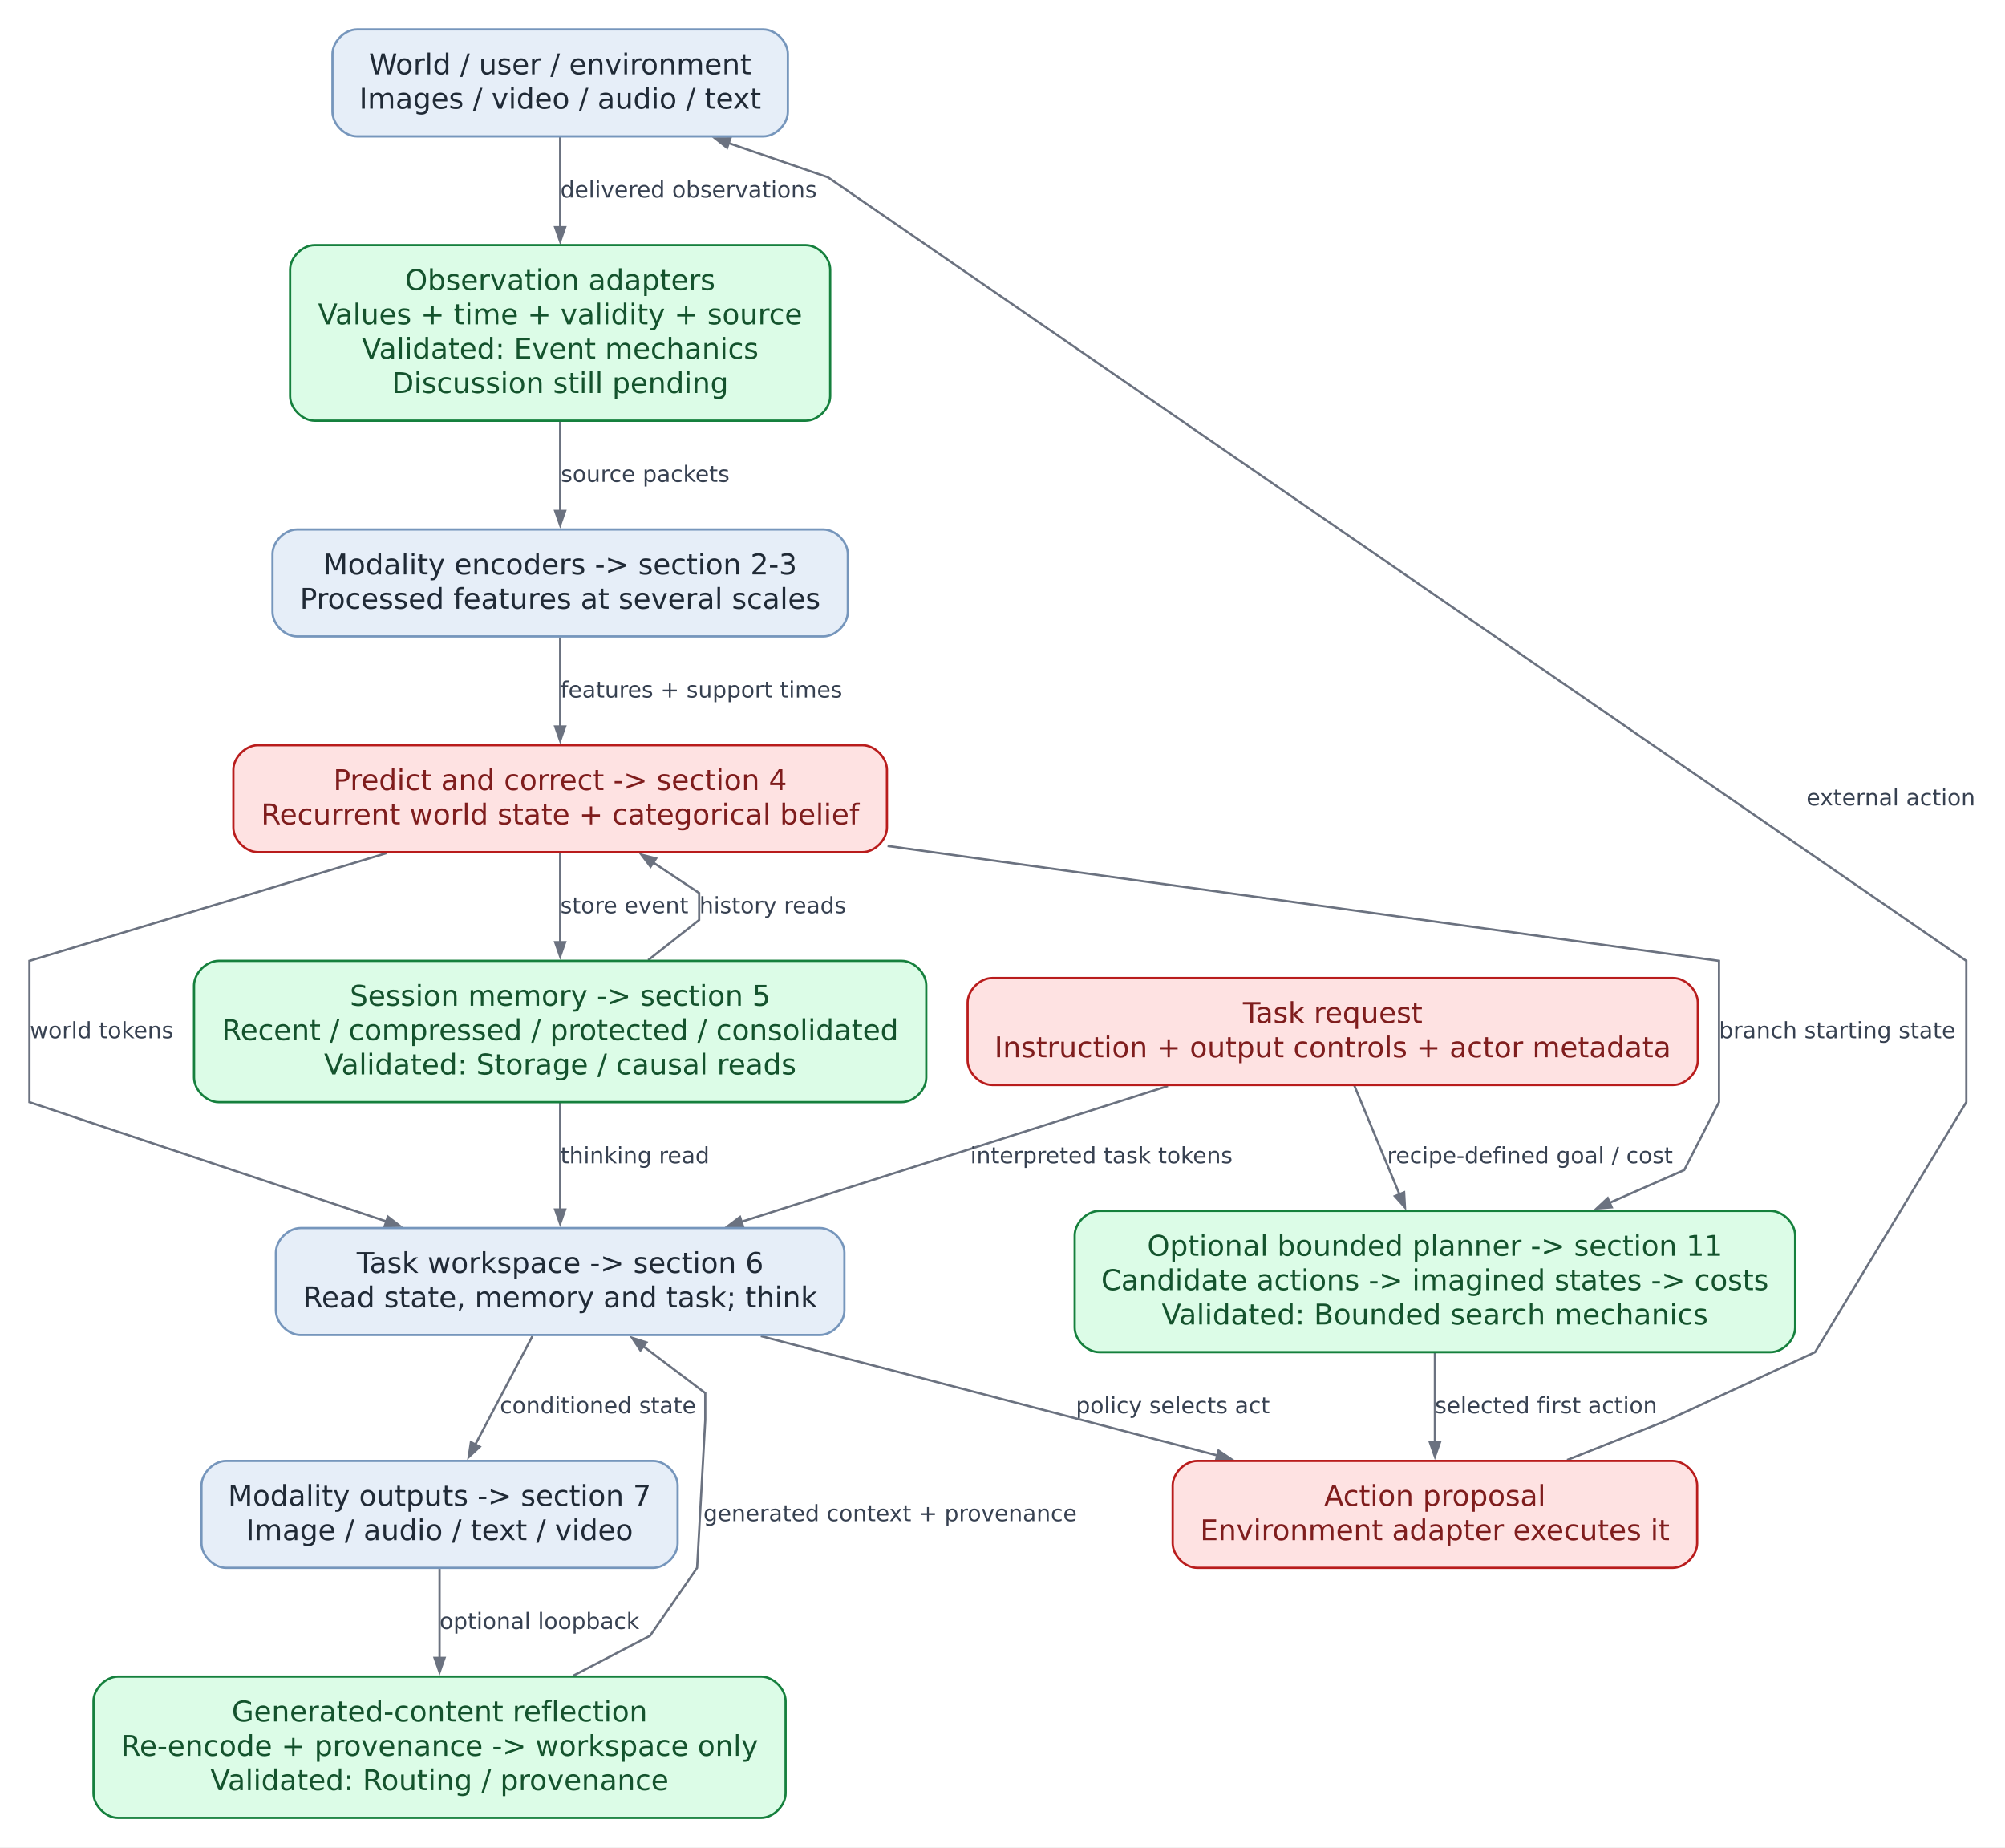
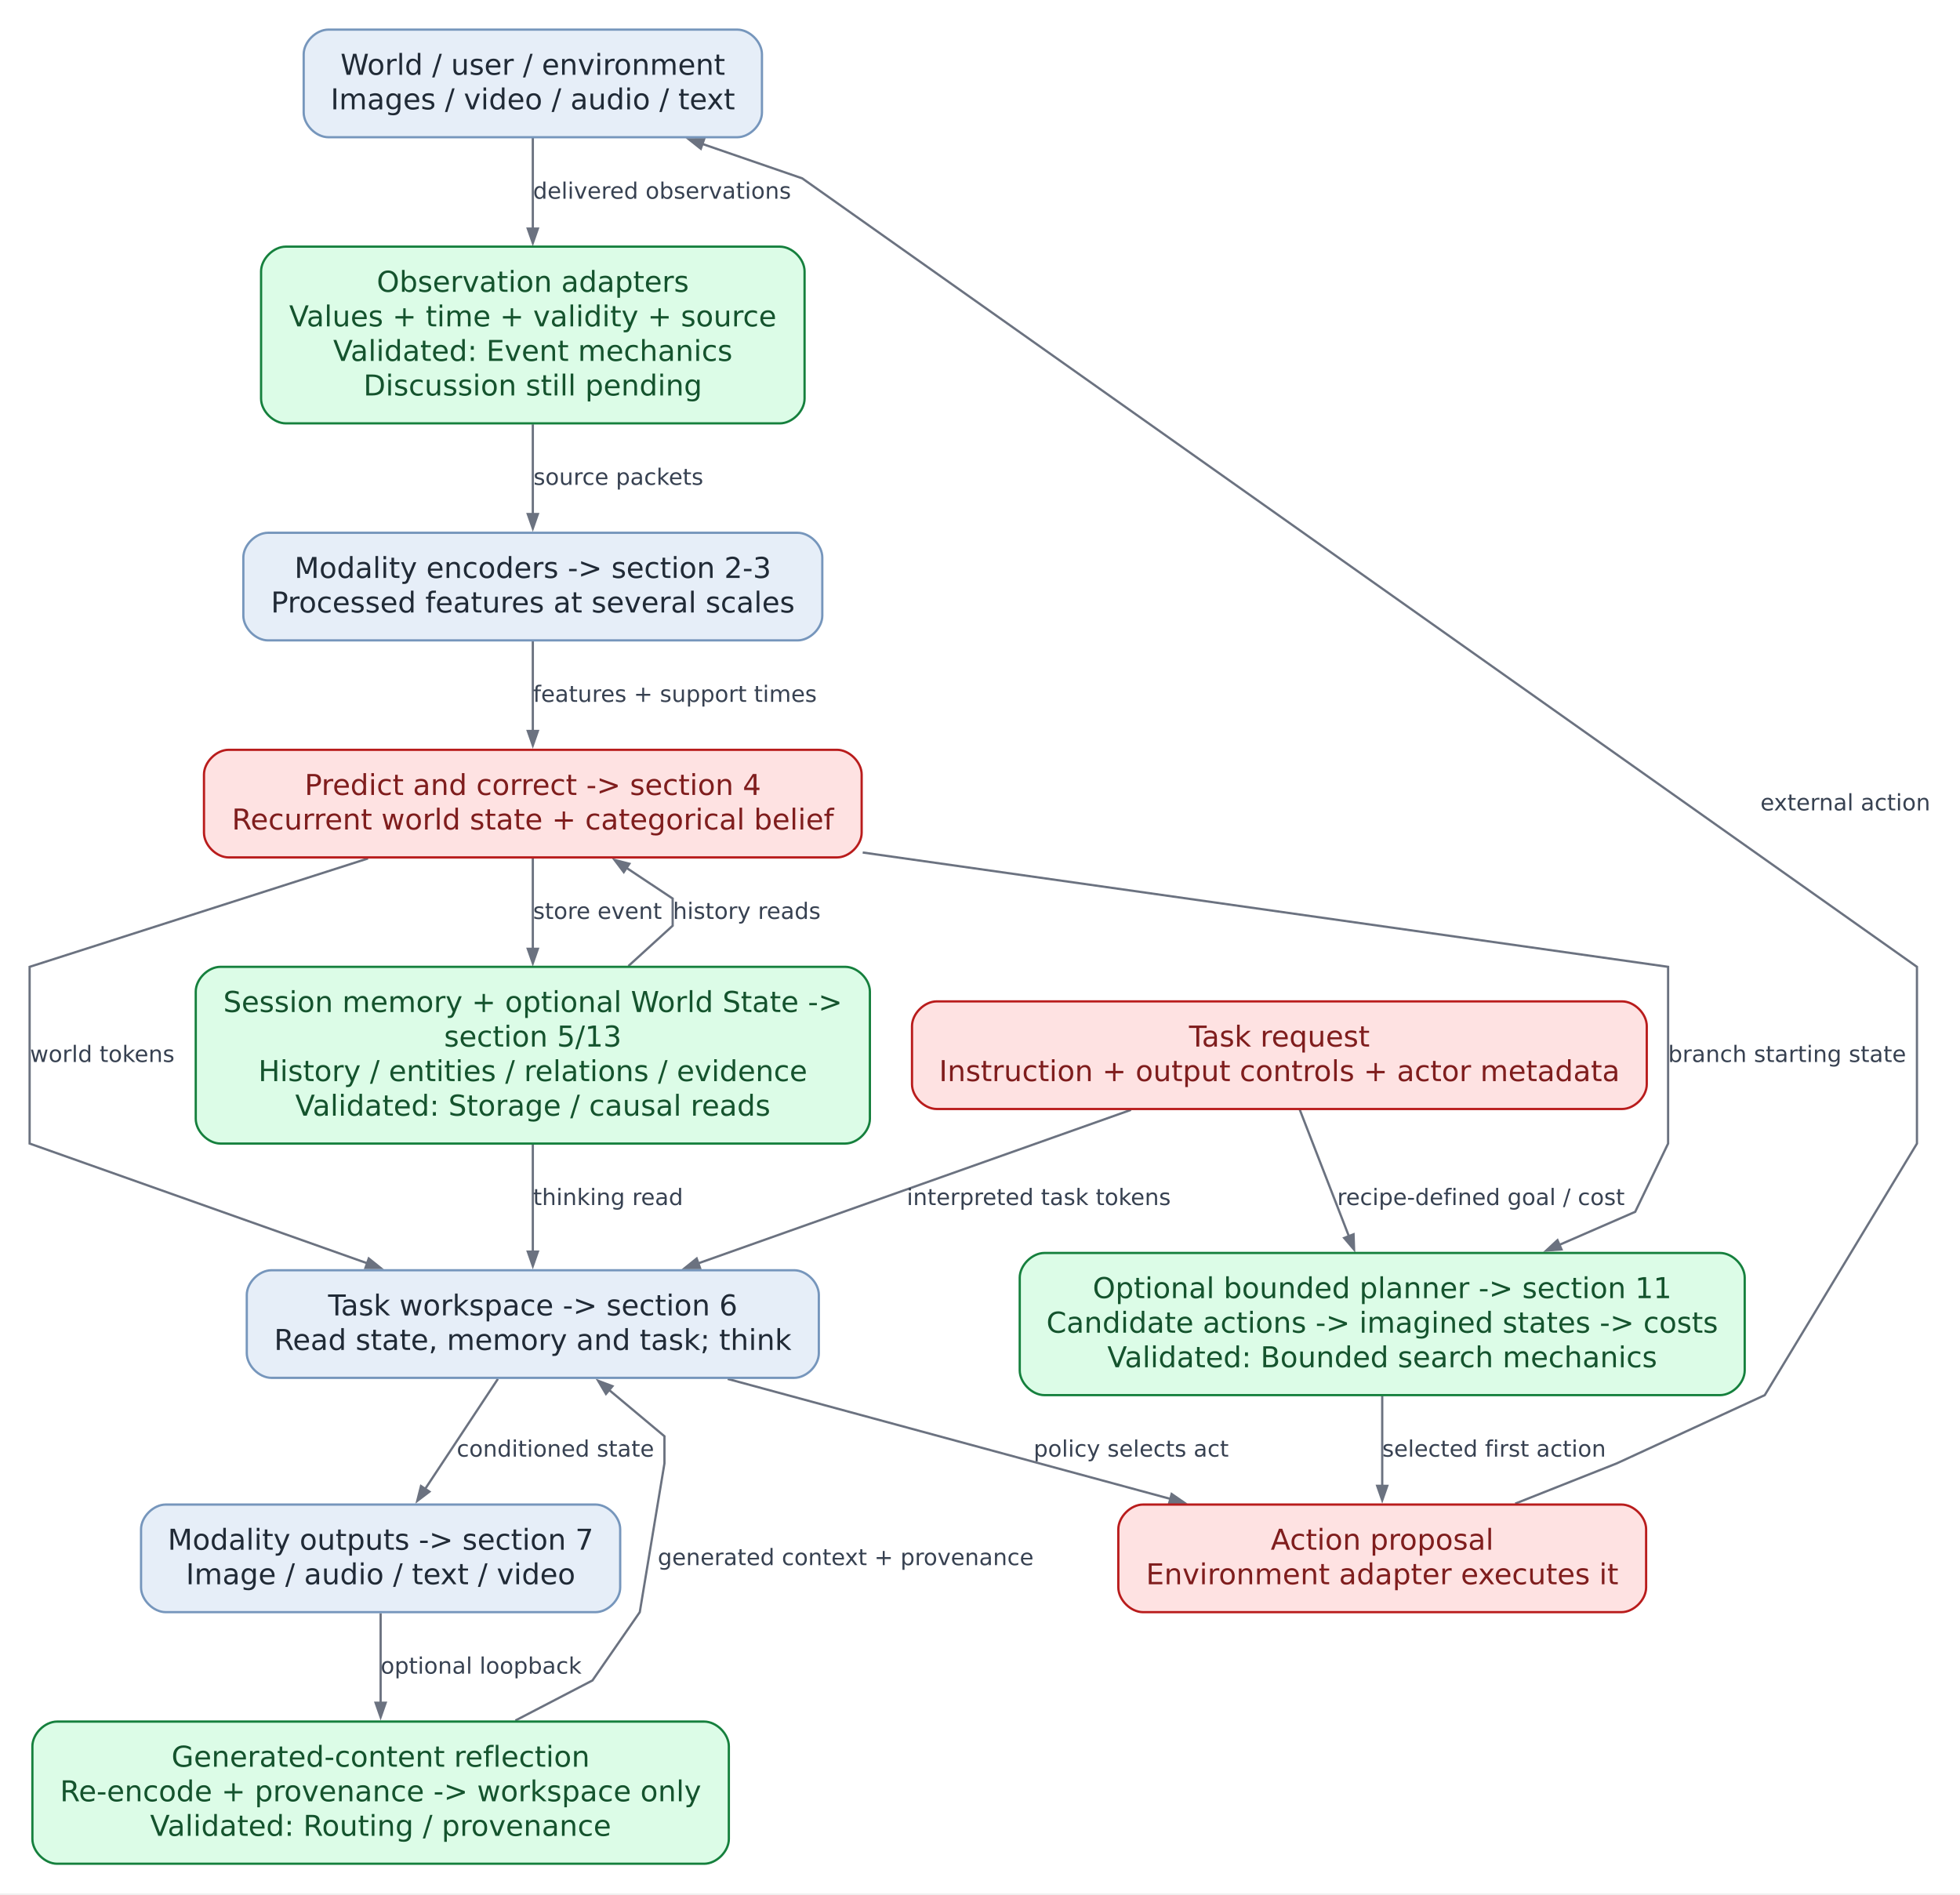
- <svg xmlns="http://www.w3.org/2000/svg" width="981pt" height="904pt" viewBox="0.00 0.00 981.00 904.00">
-   <g id="01-overview-graph0" class="graph" transform="scale(1 1) rotate(0) translate(14.4 889.36)">
-     <polygon fill="white" stroke="none" points="-14.4,14.4 -14.4,-889.36 966.65,-889.36 966.65,14.4 -14.4,14.4" />
+ <svg xmlns="http://www.w3.org/2000/svg" width="953pt" height="921pt" viewBox="0.00 0.00 953.00 921.00">
+   <g id="01-overview-graph0" class="graph" transform="scale(1 1) rotate(0) translate(14.4 906.16)">
+     <polygon fill="white" stroke="none" points="-14.4,14.4 -14.4,-906.16 938.76,-906.16 938.76,14.4 -14.4,14.4" />
    <g id="01-overview-edge1" class="edge">
-       <path fill="none" stroke="#6b7280" stroke-width="1.1" d="M259.67,-822.28C259.67,-809.36 259.67,-793.21 259.67,-777.91" />
-       <polygon fill="#6b7280" stroke="#6b7280" stroke-width="1.1" points="262.12,-778.2 259.67,-771.2 257.22,-778.2 262.12,-778.2" />
-       <text xml:space="preserve" text-anchor="middle" x="322.51" y="-792.74" font-family="DejaVu Sans" font-size="11.00" fill="#374151">delivered observations</text>
+       <path fill="none" stroke="#6b7280" stroke-width="1.1" d="M244.67,-839.08C244.67,-826.16 244.67,-810.01 244.67,-794.71" />
+       <polygon fill="#6b7280" stroke="#6b7280" stroke-width="1.1" points="247.12,-795 244.67,-788 242.22,-795 247.12,-795" />
+       <text xml:space="preserve" text-anchor="middle" x="307.51" y="-809.54" font-family="DejaVu Sans" font-size="11.00" fill="#374151">delivered observations</text>
    </g>
    <g id="01-overview-edge2" class="edge">
-       <path fill="none" stroke="#6b7280" stroke-width="1.1" d="M259.67,-683.06C259.67,-668.74 259.67,-652.95 259.67,-639.35" />
-       <polygon fill="#6b7280" stroke="#6b7280" stroke-width="1.1" points="262.12,-639.43 259.67,-632.43 257.22,-639.43 262.12,-639.43" />
-       <text xml:space="preserve" text-anchor="middle" x="301.28" y="-653.62" font-family="DejaVu Sans" font-size="11.00" fill="#374151">source packets</text>
+       <path fill="none" stroke="#6b7280" stroke-width="1.1" d="M244.67,-699.86C244.67,-685.54 244.67,-669.75 244.67,-656.15" />
+       <polygon fill="#6b7280" stroke="#6b7280" stroke-width="1.1" points="247.12,-656.23 244.67,-649.23 242.22,-656.23 247.12,-656.23" />
+       <text xml:space="preserve" text-anchor="middle" x="286.28" y="-670.42" font-family="DejaVu Sans" font-size="11.00" fill="#374151">source packets</text>
    </g>
    <g id="01-overview-edge3" class="edge">
-       <path fill="none" stroke="#6b7280" stroke-width="1.1" d="M259.67,-577.57C259.67,-564.38 259.67,-548.12 259.67,-533.86" />
-       <polygon fill="#6b7280" stroke="#6b7280" stroke-width="1.1" points="262.12,-533.96 259.67,-526.96 257.22,-533.96 262.12,-533.96" />
-       <text xml:space="preserve" text-anchor="middle" x="328.77" y="-548.1" font-family="DejaVu Sans" font-size="11.00" fill="#374151">features + support times</text>
+       <path fill="none" stroke="#6b7280" stroke-width="1.1" d="M244.67,-594.37C244.67,-581.18 244.67,-564.92 244.67,-550.66" />
+       <polygon fill="#6b7280" stroke="#6b7280" stroke-width="1.1" points="247.12,-550.76 244.67,-543.76 242.22,-550.76 247.12,-550.76" />
+       <text xml:space="preserve" text-anchor="middle" x="313.77" y="-564.9" font-family="DejaVu Sans" font-size="11.00" fill="#374151">features + support times</text>
    </g>
    <g id="01-overview-edge4" class="edge">
-       <path fill="none" stroke="#6b7280" stroke-width="1.1" d="M259.67,-471.96C259.67,-459.02 259.67,-442.97 259.67,-428.25" />
-       <polygon fill="#6b7280" stroke="#6b7280" stroke-width="1.1" points="262.12,-428.43 259.67,-421.43 257.22,-428.43 262.12,-428.43" />
-       <text xml:space="preserve" text-anchor="middle" x="291.11" y="-442.58" font-family="DejaVu Sans" font-size="11.00" fill="#374151">store event</text>
+       <path fill="none" stroke="#6b7280" stroke-width="1.1" d="M244.67,-488.92C244.67,-476 244.67,-459.85 244.67,-444.55" />
+       <polygon fill="#6b7280" stroke="#6b7280" stroke-width="1.1" points="247.12,-444.84 244.67,-437.84 242.22,-444.84 247.12,-444.84" />
+       <text xml:space="preserve" text-anchor="middle" x="276.11" y="-459.38" font-family="DejaVu Sans" font-size="11.00" fill="#374151">store event</text>
    </g>
    <g id="01-overview-edge6" class="edge">
-       <path fill="none" stroke="#6b7280" stroke-width="1.1" d="M174.64,-471.98C98.91,-449.13 0,-419.28 0,-419.28 0,-419.28 0,-350.16 0,-350.16 0,-350.16 98.9,-317.11 174.63,-291.81" />
-       <polygon fill="#6b7280" stroke="#6b7280" stroke-width="1.1" points="175.37,-294.15 181.23,-289.61 173.82,-289.5 175.37,-294.15" />
-       <text xml:space="preserve" text-anchor="middle" x="35.33" y="-381.42" font-family="DejaVu Sans" font-size="11.00" fill="#374151">world tokens</text>
+       <path fill="none" stroke="#6b7280" stroke-width="1.1" d="M164.55,-488.78C93.2,-465.93 0,-436.08 0,-436.08 0,-436.08 0,-350.16 0,-350.16 0,-350.16 92.81,-317.25 164.11,-291.97" />
+       <polygon fill="#6b7280" stroke="#6b7280" stroke-width="1.1" points="164.9,-294.28 170.68,-289.64 163.27,-289.67 164.9,-294.28" />
+       <text xml:space="preserve" text-anchor="middle" x="35.33" y="-389.82" font-family="DejaVu Sans" font-size="11.00" fill="#374151">world tokens</text>
    </g>
    <g id="01-overview-edge11" class="edge">
-       <path fill="none" stroke="#6b7280" stroke-width="1.1" d="M419.87,-475.5C587.54,-452.33 826.67,-419.28 826.67,-419.28 826.67,-419.28 826.67,-350.16 826.67,-350.16 826.67,-350.16 809.67,-316.96 809.67,-316.96 809.67,-316.96 793.54,-309.88 773.02,-300.87" />
-       <polygon fill="#6b7280" stroke="#6b7280" stroke-width="1.1" points="774.2,-298.71 766.8,-298.14 772.23,-303.2 774.2,-298.71" />
-       <text xml:space="preserve" text-anchor="middle" x="884.53" y="-381.42" font-family="DejaVu Sans" font-size="11.00" fill="#374151">branch starting state</text>
+       <path fill="none" stroke="#6b7280" stroke-width="1.1" d="M405.07,-491.67C568.05,-468.53 796.67,-436.08 796.67,-436.08 796.67,-436.08 796.67,-350.16 796.67,-350.16 796.67,-350.16 780.67,-316.96 780.67,-316.96 780.67,-316.96 764.41,-309.88 743.72,-300.87" />
+       <polygon fill="#6b7280" stroke="#6b7280" stroke-width="1.1" points="744.84,-298.69 737.44,-298.14 742.88,-303.18 744.84,-298.69" />
+       <text xml:space="preserve" text-anchor="middle" x="854.53" y="-389.82" font-family="DejaVu Sans" font-size="11.00" fill="#374151">branch starting state</text>
    </g>
    <g id="01-overview-edge5" class="edge">
-       <path fill="none" stroke="#6b7280" stroke-width="1.1" d="M302.73,-419.64C316.23,-430.27 327.67,-439.28 327.67,-439.28 327.67,-439.28 327.67,-452.48 327.67,-452.48 327.67,-452.48 317.56,-459.2 305.13,-467.45" />
-       <polygon fill="#6b7280" stroke="#6b7280" stroke-width="1.1" points="303.9,-465.32 299.43,-471.24 306.61,-469.4 303.9,-465.32" />
-       <text xml:space="preserve" text-anchor="middle" x="363.7" y="-442.58" font-family="DejaVu Sans" font-size="11.00" fill="#374151">history reads</text>
+       <path fill="none" stroke="#6b7280" stroke-width="1.1" d="M291.15,-436.48C303.1,-447.37 312.67,-456.08 312.67,-456.08 312.67,-456.08 312.67,-469.28 312.67,-469.28 312.67,-469.28 302.56,-476 290.13,-484.25" />
+       <polygon fill="#6b7280" stroke="#6b7280" stroke-width="1.1" points="288.9,-482.12 284.43,-488.04 291.61,-486.2 288.9,-482.12" />
+       <text xml:space="preserve" text-anchor="middle" x="348.7" y="-459.38" font-family="DejaVu Sans" font-size="11.00" fill="#374151">history reads</text>
    </g>
    <g id="01-overview-edge7" class="edge">
-       <path fill="none" stroke="#6b7280" stroke-width="1.1" d="M259.67,-349.88C259.67,-333.43 259.67,-313.7 259.67,-297.25" />
-       <polygon fill="#6b7280" stroke="#6b7280" stroke-width="1.1" points="262.12,-297.64 259.67,-290.64 257.22,-297.64 262.12,-297.64" />
-       <text xml:space="preserve" text-anchor="middle" x="296.27" y="-320.26" font-family="DejaVu Sans" font-size="11.00" fill="#374151">thinking read</text>
+       <path fill="none" stroke="#6b7280" stroke-width="1.1" d="M244.67,-349.62C244.67,-332.69 244.67,-313.47 244.67,-297.48" />
+       <polygon fill="#6b7280" stroke="#6b7280" stroke-width="1.1" points="247.12,-297.63 244.67,-290.63 242.22,-297.63 247.12,-297.63" />
+       <text xml:space="preserve" text-anchor="middle" x="281.27" y="-320.26" font-family="DejaVu Sans" font-size="11.00" fill="#374151">thinking read</text>
    </g>
    <g id="01-overview-edge9" class="edge">
-       <path fill="none" stroke="#6b7280" stroke-width="1.1" d="M246.13,-235.72C237.81,-219.94 227.07,-199.56 218.11,-182.57" />
-       <polygon fill="#6b7280" stroke="#6b7280" stroke-width="1.1" points="220.35,-181.56 214.92,-176.51 216.01,-183.84 220.35,-181.56" />
-       <text xml:space="preserve" text-anchor="middle" x="278.15" y="-197.94" font-family="DejaVu Sans" font-size="11.00" fill="#374151">conditioned state</text>
+       <path fill="none" stroke="#6b7280" stroke-width="1.1" d="M227.69,-235.72C217.16,-219.8 203.54,-199.19 192.25,-182.12" />
+       <polygon fill="#6b7280" stroke="#6b7280" stroke-width="1.1" points="194.39,-180.91 188.48,-176.43 190.3,-183.62 194.39,-180.91" />
+       <text xml:space="preserve" text-anchor="middle" x="255.65" y="-197.94" font-family="DejaVu Sans" font-size="11.00" fill="#374151">conditioned state</text>
    </g>
    <g id="01-overview-edge10" class="edge">
-       <path fill="none" stroke="#6b7280" stroke-width="1.1" d="M357.86,-235.72C424.62,-218.27 512.9,-195.18 581.32,-177.29" />
-       <polygon fill="#6b7280" stroke="#6b7280" stroke-width="1.1" points="581.8,-179.7 587.95,-175.56 580.56,-174.96 581.8,-179.7" />
-       <text xml:space="preserve" text-anchor="middle" x="559.45" y="-197.94" font-family="DejaVu Sans" font-size="11.00" fill="#374151">policy selects act</text>
+       <path fill="none" stroke="#6b7280" stroke-width="1.1" d="M339.42,-235.72C403.71,-218.3 488.68,-195.28 554.64,-177.4" />
+       <polygon fill="#6b7280" stroke="#6b7280" stroke-width="1.1" points="555.28,-179.77 561.39,-175.57 554,-175.04 555.28,-179.77" />
+       <text xml:space="preserve" text-anchor="middle" x="535.6" y="-197.94" font-family="DejaVu Sans" font-size="11.00" fill="#374151">policy selects act</text>
    </g>
    <g id="01-overview-edge8" class="edge">
-       <path fill="none" stroke="#6b7280" stroke-width="1.1" d="M557.04,-358.06C495.7,-338.53 411.36,-311.68 348.16,-291.57" />
-       <polygon fill="#6b7280" stroke="#6b7280" stroke-width="1.1" points="349.17,-289.32 341.76,-289.53 347.68,-293.99 349.17,-289.32" />
-       <text xml:space="preserve" text-anchor="middle" x="524.5" y="-320.26" font-family="DejaVu Sans" font-size="11.00" fill="#374151">interpreted task tokens</text>
+       <path fill="none" stroke="#6b7280" stroke-width="1.1" d="M535.52,-366.54C474.74,-344.99 387.89,-314.19 324.94,-291.86" />
+       <polygon fill="#6b7280" stroke="#6b7280" stroke-width="1.1" points="325.98,-289.63 318.56,-289.6 324.34,-294.25 325.98,-289.63" />
+       <text xml:space="preserve" text-anchor="middle" x="490.67" y="-320.26" font-family="DejaVu Sans" font-size="11.00" fill="#374151">interpreted task tokens</text>
    </g>
    <g id="01-overview-edge12" class="edge">
-       <path fill="none" stroke="#6b7280" stroke-width="1.1" d="M648.27,-358.2C654.68,-342.77 663.02,-322.72 670.36,-305.04" />
-       <polygon fill="#6b7280" stroke="#6b7280" stroke-width="1.1" points="672.6,-306.05 673.02,-298.64 668.07,-304.17 672.6,-306.05" />
-       <text xml:space="preserve" text-anchor="middle" x="734.19" y="-320.26" font-family="DejaVu Sans" font-size="11.00" fill="#374151">recipe-defined goal / cost</text>
+       <path fill="none" stroke="#6b7280" stroke-width="1.1" d="M617.55,-366.69C624.38,-349.1 633.63,-325.29 641.52,-304.96" />
+       <polygon fill="#6b7280" stroke="#6b7280" stroke-width="1.1" points="643.73,-306.04 643.98,-298.62 639.17,-304.26 643.73,-306.04" />
+       <text xml:space="preserve" text-anchor="middle" x="705.68" y="-320.26" font-family="DejaVu Sans" font-size="11.00" fill="#374151">recipe-defined goal / cost</text>
    </g>
    <g id="01-overview-edge13" class="edge">
-       <path fill="none" stroke="#6b7280" stroke-width="1.1" d="M687.67,-227.52C687.67,-213.56 687.67,-197.42 687.67,-183.45" />
-       <polygon fill="#6b7280" stroke="#6b7280" stroke-width="1.1" points="690.12,-183.73 687.67,-176.73 685.22,-183.74 690.12,-183.73" />
-       <text xml:space="preserve" text-anchor="middle" x="742.06" y="-197.94" font-family="DejaVu Sans" font-size="11.00" fill="#374151">selected first action</text>
+       <path fill="none" stroke="#6b7280" stroke-width="1.1" d="M657.67,-227.52C657.67,-213.56 657.67,-197.42 657.67,-183.45" />
+       <polygon fill="#6b7280" stroke="#6b7280" stroke-width="1.1" points="660.12,-183.73 657.67,-176.73 655.22,-183.74 660.12,-183.73" />
+       <text xml:space="preserve" text-anchor="middle" x="712.06" y="-197.94" font-family="DejaVu Sans" font-size="11.00" fill="#374151">selected first action</text>
    </g>
    <g id="01-overview-edge15" class="edge">
-       <path fill="none" stroke="#6b7280" stroke-width="1.1" d="M200.67,-121.8C200.67,-108.86 200.67,-92.81 200.67,-78.09" />
-       <polygon fill="#6b7280" stroke="#6b7280" stroke-width="1.1" points="203.12,-78.27 200.67,-71.27 198.22,-78.27 203.12,-78.27" />
-       <text xml:space="preserve" text-anchor="middle" x="249.53" y="-92.42" font-family="DejaVu Sans" font-size="11.00" fill="#374151">optional loopback</text>
+       <path fill="none" stroke="#6b7280" stroke-width="1.1" d="M170.67,-121.8C170.67,-108.86 170.67,-92.81 170.67,-78.09" />
+       <polygon fill="#6b7280" stroke="#6b7280" stroke-width="1.1" points="173.12,-78.27 170.67,-71.27 168.22,-78.27 173.12,-78.27" />
+       <text xml:space="preserve" text-anchor="middle" x="219.53" y="-92.42" font-family="DejaVu Sans" font-size="11.00" fill="#374151">optional loopback</text>
    </g>
    <g id="01-overview-edge14" class="edge">
-       <path fill="none" stroke="#6b7280" stroke-width="1.1" d="M752.33,-175.09C778.06,-185.29 801.67,-194.64 801.67,-194.64 801.67,-194.64 873.67,-227.84 873.67,-227.84 873.67,-227.84 947.67,-350.16 947.67,-350.16 947.67,-350.16 947.67,-419.28 947.67,-419.28 947.67,-419.28 390.67,-802.64 390.67,-802.64 390.67,-802.64 368.19,-810.39 341.86,-819.46" />
-       <polygon fill="#6b7280" stroke="#6b7280" stroke-width="1.1" points="341.36,-817.04 335.54,-821.64 342.96,-821.68 341.36,-817.04" />
-       <text xml:space="preserve" text-anchor="middle" x="910.74" y="-495.34" font-family="DejaVu Sans" font-size="11.00" fill="#374151">external action</text>
+       <path fill="none" stroke="#6b7280" stroke-width="1.1" d="M722.33,-175.09C748.06,-185.29 771.67,-194.64 771.67,-194.64 771.67,-194.64 843.67,-227.84 843.67,-227.84 843.67,-227.84 917.67,-350.16 917.67,-350.16 917.67,-350.16 917.67,-436.08 917.67,-436.08 917.67,-436.08 375.67,-819.44 375.67,-819.44 375.67,-819.44 353.19,-827.19 326.86,-836.26" />
+       <polygon fill="#6b7280" stroke="#6b7280" stroke-width="1.1" points="326.36,-833.84 320.54,-838.44 327.96,-838.48 326.36,-833.84" />
+       <text xml:space="preserve" text-anchor="middle" x="882.86" y="-512.14" font-family="DejaVu Sans" font-size="11.00" fill="#374151">external action</text>
    </g>
    <g id="01-overview-edge16" class="edge">
-       <path fill="none" stroke="#6b7280" stroke-width="1.1" d="M266.19,-69.63C286.5,-80.2 303.67,-89.12 303.67,-89.12 303.67,-89.12 326.67,-122.32 326.67,-122.32 326.67,-122.32 330.67,-194.64 330.67,-194.64 330.67,-194.64 330.67,-207.84 330.67,-207.84 330.67,-207.84 316.22,-218.74 300.35,-230.71" />
-       <polygon fill="#6b7280" stroke="#6b7280" stroke-width="1.1" points="298.95,-228.7 294.83,-234.87 301.9,-232.61 298.95,-228.7" />
-       <text xml:space="preserve" text-anchor="middle" x="421.1" y="-145.18" font-family="DejaVu Sans" font-size="11.00" fill="#374151">generated context + provenance</text>
+       <path fill="none" stroke="#6b7280" stroke-width="1.1" d="M236.19,-69.63C256.5,-80.2 273.67,-89.12 273.67,-89.12 273.67,-89.12 296.67,-122.32 296.67,-122.32 296.67,-122.32 308.67,-194.64 308.67,-194.64 308.67,-194.64 308.67,-207.84 308.67,-207.84 308.67,-207.84 295.87,-218.55 281.72,-230.39" />
+       <polygon fill="#6b7280" stroke="#6b7280" stroke-width="1.1" points="280.24,-228.43 276.44,-234.81 283.39,-232.19 280.24,-228.43" />
+       <text xml:space="preserve" text-anchor="middle" x="396.79" y="-145.18" font-family="DejaVu Sans" font-size="11.00" fill="#374151">generated context + provenance</text>
    </g>
    <g id="01-overview-node1" class="node">
-       <path fill="#e6eef8" stroke="#7696bc" stroke-width="1.1" d="M359.08,-874.96C359.08,-874.96 160.26,-874.96 160.26,-874.96 154.26,-874.96 148.26,-868.96 148.26,-862.96 148.26,-862.96 148.26,-834.64 148.26,-834.64 148.26,-828.64 154.26,-822.64 160.26,-822.64 160.26,-822.64 359.08,-822.64 359.08,-822.64 365.08,-822.64 371.08,-828.64 371.08,-834.64 371.08,-834.64 371.08,-862.96 371.08,-862.96 371.08,-868.96 365.08,-874.96 359.08,-874.96" />
-       <text xml:space="preserve" text-anchor="middle" x="259.67" y="-853" font-family="DejaVu Sans" font-size="14.00" fill="#202a36">World / user / environment</text>
-       <text xml:space="preserve" text-anchor="middle" x="259.67" y="-836.2" font-family="DejaVu Sans" font-size="14.00" fill="#202a36">Images / video / audio / text</text>
+       <path fill="#e6eef8" stroke="#7696bc" stroke-width="1.1" d="M344.08,-891.76C344.08,-891.76 145.26,-891.76 145.26,-891.76 139.26,-891.76 133.26,-885.76 133.26,-879.76 133.26,-879.76 133.26,-851.44 133.26,-851.44 133.26,-845.44 139.26,-839.44 145.26,-839.44 145.26,-839.44 344.08,-839.44 344.08,-839.44 350.08,-839.44 356.08,-845.44 356.08,-851.44 356.08,-851.44 356.08,-879.76 356.08,-879.76 356.08,-885.76 350.08,-891.76 344.08,-891.76" />
+       <text xml:space="preserve" text-anchor="middle" x="244.67" y="-869.8" font-family="DejaVu Sans" font-size="14.00" fill="#202a36">World / user / environment</text>
+       <text xml:space="preserve" text-anchor="middle" x="244.67" y="-853" font-family="DejaVu Sans" font-size="14.00" fill="#202a36">Images / video / audio / text</text>
    </g>
    <g id="01-overview-node2" class="node">
-       <path fill="#dcfce7" stroke="#15803d" stroke-width="1.1" d="M379.8,-769.44C379.8,-769.44 139.54,-769.44 139.54,-769.44 133.54,-769.44 127.54,-763.44 127.54,-757.44 127.54,-757.44 127.54,-695.52 127.54,-695.52 127.54,-689.52 133.54,-683.52 139.54,-683.52 139.54,-683.52 379.8,-683.52 379.8,-683.52 385.8,-683.52 391.8,-689.52 391.8,-695.52 391.8,-695.52 391.8,-757.44 391.8,-757.44 391.8,-763.44 385.8,-769.44 379.8,-769.44" />
-       <text xml:space="preserve" text-anchor="middle" x="259.67" y="-747.48" font-family="DejaVu Sans" font-size="14.00" fill="#14532d">Observation adapters</text>
-       <text xml:space="preserve" text-anchor="middle" x="259.67" y="-730.68" font-family="DejaVu Sans" font-size="14.00" fill="#14532d">Values + time + validity + source</text>
-       <text xml:space="preserve" text-anchor="middle" x="259.67" y="-713.88" font-family="DejaVu Sans" font-size="14.00" fill="#14532d">Validated: Event mechanics</text>
-       <text xml:space="preserve" text-anchor="middle" x="259.67" y="-697.08" font-family="DejaVu Sans" font-size="14.00" fill="#14532d">Discussion still pending</text>
+       <path fill="#dcfce7" stroke="#15803d" stroke-width="1.1" d="M364.8,-786.24C364.8,-786.24 124.54,-786.24 124.54,-786.24 118.54,-786.24 112.54,-780.24 112.54,-774.24 112.54,-774.24 112.54,-712.32 112.54,-712.32 112.54,-706.32 118.54,-700.32 124.54,-700.32 124.54,-700.32 364.8,-700.32 364.8,-700.32 370.8,-700.32 376.8,-706.32 376.8,-712.32 376.8,-712.32 376.8,-774.24 376.8,-774.24 376.8,-780.24 370.8,-786.24 364.8,-786.24" />
+       <text xml:space="preserve" text-anchor="middle" x="244.67" y="-764.28" font-family="DejaVu Sans" font-size="14.00" fill="#14532d">Observation adapters</text>
+       <text xml:space="preserve" text-anchor="middle" x="244.67" y="-747.48" font-family="DejaVu Sans" font-size="14.00" fill="#14532d">Values + time + validity + source</text>
+       <text xml:space="preserve" text-anchor="middle" x="244.67" y="-730.68" font-family="DejaVu Sans" font-size="14.00" fill="#14532d">Validated: Event mechanics</text>
+       <text xml:space="preserve" text-anchor="middle" x="244.67" y="-713.88" font-family="DejaVu Sans" font-size="14.00" fill="#14532d">Discussion still pending</text>
    </g>
    <g id="01-overview-node3" class="node">
-       <path fill="#e6eef8" stroke="#7696bc" stroke-width="1.1" d="M388.42,-630.32C388.42,-630.32 130.92,-630.32 130.92,-630.32 124.92,-630.32 118.92,-624.32 118.92,-618.32 118.92,-618.32 118.92,-590 118.92,-590 118.92,-584 124.92,-578 130.92,-578 130.92,-578 388.42,-578 388.42,-578 394.42,-578 400.42,-584 400.42,-590 400.42,-590 400.42,-618.32 400.42,-618.32 400.42,-624.32 394.42,-630.32 388.42,-630.32" />
-       <text xml:space="preserve" text-anchor="middle" x="259.67" y="-608.36" font-family="DejaVu Sans" font-size="14.00" fill="#202a36">Modality encoders -&gt; section 2-3</text>
-       <text xml:space="preserve" text-anchor="middle" x="259.67" y="-591.56" font-family="DejaVu Sans" font-size="14.00" fill="#202a36">Processed features at several scales</text>
+       <path fill="#e6eef8" stroke="#7696bc" stroke-width="1.1" d="M373.42,-647.12C373.42,-647.12 115.92,-647.12 115.92,-647.12 109.92,-647.12 103.92,-641.12 103.92,-635.12 103.92,-635.12 103.92,-606.8 103.92,-606.8 103.92,-600.8 109.92,-594.8 115.92,-594.8 115.92,-594.8 373.42,-594.8 373.42,-594.8 379.42,-594.8 385.42,-600.8 385.42,-606.8 385.42,-606.8 385.42,-635.12 385.42,-635.12 385.42,-641.12 379.42,-647.12 373.42,-647.12" />
+       <text xml:space="preserve" text-anchor="middle" x="244.67" y="-625.16" font-family="DejaVu Sans" font-size="14.00" fill="#202a36">Modality encoders -&gt; section 2-3</text>
+       <text xml:space="preserve" text-anchor="middle" x="244.67" y="-608.36" font-family="DejaVu Sans" font-size="14.00" fill="#202a36">Processed features at several scales</text>
    </g>
    <g id="01-overview-node4" class="node">
-       <path fill="#fee2e2" stroke="#b91c1c" stroke-width="1.1" d="M407.56,-524.8C407.56,-524.8 111.78,-524.8 111.78,-524.8 105.78,-524.8 99.78,-518.8 99.78,-512.8 99.78,-512.8 99.78,-484.48 99.78,-484.48 99.78,-478.48 105.78,-472.48 111.78,-472.48 111.78,-472.48 407.56,-472.48 407.56,-472.48 413.56,-472.48 419.56,-478.48 419.56,-484.48 419.56,-484.48 419.56,-512.8 419.56,-512.8 419.56,-518.8 413.56,-524.8 407.56,-524.8" />
-       <text xml:space="preserve" text-anchor="middle" x="259.67" y="-502.84" font-family="DejaVu Sans" font-size="14.00" fill="#7f1d1d">Predict and correct -&gt; section 4</text>
-       <text xml:space="preserve" text-anchor="middle" x="259.67" y="-486.04" font-family="DejaVu Sans" font-size="14.00" fill="#7f1d1d">Recurrent world state + categorical belief</text>
+       <path fill="#fee2e2" stroke="#b91c1c" stroke-width="1.1" d="M392.56,-541.6C392.56,-541.6 96.78,-541.6 96.78,-541.6 90.78,-541.6 84.78,-535.6 84.78,-529.6 84.78,-529.6 84.78,-501.28 84.78,-501.28 84.78,-495.28 90.78,-489.28 96.78,-489.28 96.78,-489.28 392.56,-489.28 392.56,-489.28 398.56,-489.28 404.56,-495.28 404.56,-501.28 404.56,-501.28 404.56,-529.6 404.56,-529.6 404.56,-535.6 398.56,-541.6 392.56,-541.6" />
+       <text xml:space="preserve" text-anchor="middle" x="244.67" y="-519.64" font-family="DejaVu Sans" font-size="14.00" fill="#7f1d1d">Predict and correct -&gt; section 4</text>
+       <text xml:space="preserve" text-anchor="middle" x="244.67" y="-502.84" font-family="DejaVu Sans" font-size="14.00" fill="#7f1d1d">Recurrent world state + categorical belief</text>
    </g>
    <g id="01-overview-node5" class="node">
-       <path fill="#dcfce7" stroke="#15803d" stroke-width="1.1" d="M426.8,-419.28C426.8,-419.28 92.54,-419.28 92.54,-419.28 86.54,-419.28 80.54,-413.28 80.54,-407.28 80.54,-407.28 80.54,-362.16 80.54,-362.16 80.54,-356.16 86.54,-350.16 92.54,-350.16 92.54,-350.16 426.8,-350.16 426.8,-350.16 432.8,-350.16 438.8,-356.16 438.8,-362.16 438.8,-362.16 438.8,-407.28 438.8,-407.28 438.8,-413.28 432.8,-419.28 426.8,-419.28" />
-       <text xml:space="preserve" text-anchor="middle" x="259.67" y="-397.32" font-family="DejaVu Sans" font-size="14.00" fill="#14532d">Session memory -&gt; section 5</text>
-       <text xml:space="preserve" text-anchor="middle" x="259.67" y="-380.52" font-family="DejaVu Sans" font-size="14.00" fill="#14532d">Recent / compressed / protected / consolidated</text>
-       <text xml:space="preserve" text-anchor="middle" x="259.67" y="-363.72" font-family="DejaVu Sans" font-size="14.00" fill="#14532d">Validated: Storage / causal reads</text>
+       <path fill="#dcfce7" stroke="#15803d" stroke-width="1.1" d="M396.56,-436.08C396.56,-436.08 92.78,-436.08 92.78,-436.08 86.78,-436.08 80.78,-430.08 80.78,-424.08 80.78,-424.08 80.78,-362.16 80.78,-362.16 80.78,-356.16 86.78,-350.16 92.78,-350.16 92.78,-350.16 396.56,-350.16 396.56,-350.16 402.56,-350.16 408.56,-356.16 408.56,-362.16 408.56,-362.16 408.56,-424.08 408.56,-424.08 408.56,-430.08 402.56,-436.08 396.56,-436.08" />
+       <text xml:space="preserve" text-anchor="middle" x="244.67" y="-414.12" font-family="DejaVu Sans" font-size="14.00" fill="#14532d">Session memory + optional World State -&gt;</text>
+       <text xml:space="preserve" text-anchor="middle" x="244.67" y="-397.32" font-family="DejaVu Sans" font-size="14.00" fill="#14532d">section 5/13</text>
+       <text xml:space="preserve" text-anchor="middle" x="244.67" y="-380.52" font-family="DejaVu Sans" font-size="14.00" fill="#14532d">History / entities / relations / evidence</text>
+       <text xml:space="preserve" text-anchor="middle" x="244.67" y="-363.72" font-family="DejaVu Sans" font-size="14.00" fill="#14532d">Validated: Storage / causal reads</text>
    </g>
    <g id="01-overview-node6" class="node">
-       <path fill="#e6eef8" stroke="#7696bc" stroke-width="1.1" d="M386.74,-288.56C386.74,-288.56 132.59,-288.56 132.59,-288.56 126.59,-288.56 120.59,-282.56 120.59,-276.56 120.59,-276.56 120.59,-248.24 120.59,-248.24 120.59,-242.24 126.59,-236.24 132.59,-236.24 132.59,-236.24 386.74,-236.24 386.74,-236.24 392.74,-236.24 398.74,-242.24 398.74,-248.24 398.74,-248.24 398.74,-276.56 398.74,-276.56 398.74,-282.56 392.74,-288.56 386.74,-288.56" />
-       <text xml:space="preserve" text-anchor="middle" x="259.67" y="-266.6" font-family="DejaVu Sans" font-size="14.00" fill="#202a36">Task workspace -&gt; section 6</text>
-       <text xml:space="preserve" text-anchor="middle" x="259.67" y="-249.8" font-family="DejaVu Sans" font-size="14.00" fill="#202a36">Read state, memory and task; think</text>
+       <path fill="#e6eef8" stroke="#7696bc" stroke-width="1.1" d="M371.74,-288.56C371.74,-288.56 117.59,-288.56 117.59,-288.56 111.59,-288.56 105.59,-282.56 105.59,-276.56 105.59,-276.56 105.59,-248.24 105.59,-248.24 105.59,-242.24 111.59,-236.24 117.59,-236.24 117.59,-236.24 371.74,-236.24 371.74,-236.24 377.74,-236.24 383.74,-242.24 383.74,-248.24 383.74,-248.24 383.74,-276.56 383.74,-276.56 383.74,-282.56 377.74,-288.56 371.74,-288.56" />
+       <text xml:space="preserve" text-anchor="middle" x="244.67" y="-266.6" font-family="DejaVu Sans" font-size="14.00" fill="#202a36">Task workspace -&gt; section 6</text>
+       <text xml:space="preserve" text-anchor="middle" x="244.67" y="-249.8" font-family="DejaVu Sans" font-size="14.00" fill="#202a36">Read state, memory and task; think</text>
    </g>
    <g id="01-overview-node7" class="node">
-       <path fill="#fee2e2" stroke="#b91c1c" stroke-width="1.1" d="M804.3,-410.88C804.3,-410.88 471.04,-410.88 471.04,-410.88 465.04,-410.88 459.04,-404.88 459.04,-398.88 459.04,-398.88 459.04,-370.56 459.04,-370.56 459.04,-364.56 465.04,-358.56 471.04,-358.56 471.04,-358.56 804.3,-358.56 804.3,-358.56 810.3,-358.56 816.3,-364.56 816.3,-370.56 816.3,-370.56 816.3,-398.88 816.3,-398.88 816.3,-404.88 810.3,-410.88 804.3,-410.88" />
-       <text xml:space="preserve" text-anchor="middle" x="637.67" y="-388.92" font-family="DejaVu Sans" font-size="14.00" fill="#7f1d1d">Task request</text>
-       <text xml:space="preserve" text-anchor="middle" x="637.67" y="-372.12" font-family="DejaVu Sans" font-size="14.00" fill="#7f1d1d">Instruction + output controls + actor metadata</text>
+       <path fill="#fee2e2" stroke="#b91c1c" stroke-width="1.1" d="M774.3,-419.28C774.3,-419.28 441.04,-419.28 441.04,-419.28 435.04,-419.28 429.04,-413.28 429.04,-407.28 429.04,-407.28 429.04,-378.96 429.04,-378.96 429.04,-372.96 435.04,-366.96 441.04,-366.96 441.04,-366.96 774.3,-366.96 774.3,-366.96 780.3,-366.96 786.3,-372.96 786.3,-378.96 786.3,-378.96 786.3,-407.28 786.3,-407.28 786.3,-413.28 780.3,-419.28 774.3,-419.28" />
+       <text xml:space="preserve" text-anchor="middle" x="607.67" y="-397.32" font-family="DejaVu Sans" font-size="14.00" fill="#7f1d1d">Task request</text>
+       <text xml:space="preserve" text-anchor="middle" x="607.67" y="-380.52" font-family="DejaVu Sans" font-size="14.00" fill="#7f1d1d">Instruction + output controls + actor metadata</text>
    </g>
    <g id="01-overview-node8" class="node">
-       <path fill="#dcfce7" stroke="#15803d" stroke-width="1.1" d="M851.92,-296.96C851.92,-296.96 523.42,-296.96 523.42,-296.96 517.42,-296.96 511.42,-290.96 511.42,-284.96 511.42,-284.96 511.42,-239.84 511.42,-239.84 511.42,-233.84 517.42,-227.84 523.42,-227.84 523.42,-227.84 851.92,-227.84 851.92,-227.84 857.92,-227.84 863.92,-233.84 863.92,-239.84 863.92,-239.84 863.92,-284.96 863.92,-284.96 863.92,-290.96 857.92,-296.96 851.92,-296.96" />
-       <text xml:space="preserve" text-anchor="middle" x="687.67" y="-275" font-family="DejaVu Sans" font-size="14.00" fill="#14532d">Optional bounded planner -&gt; section 11</text>
-       <text xml:space="preserve" text-anchor="middle" x="687.67" y="-258.2" font-family="DejaVu Sans" font-size="14.00" fill="#14532d">Candidate actions -&gt; imagined states -&gt; costs</text>
-       <text xml:space="preserve" text-anchor="middle" x="687.67" y="-241.4" font-family="DejaVu Sans" font-size="14.00" fill="#14532d">Validated: Bounded search mechanics</text>
+       <path fill="#dcfce7" stroke="#15803d" stroke-width="1.1" d="M821.92,-296.96C821.92,-296.96 493.42,-296.96 493.42,-296.96 487.42,-296.96 481.42,-290.96 481.42,-284.96 481.42,-284.96 481.42,-239.84 481.42,-239.84 481.42,-233.84 487.42,-227.84 493.42,-227.84 493.42,-227.84 821.92,-227.84 821.92,-227.84 827.92,-227.84 833.92,-233.84 833.92,-239.84 833.92,-239.84 833.92,-284.96 833.92,-284.96 833.92,-290.96 827.92,-296.96 821.92,-296.96" />
+       <text xml:space="preserve" text-anchor="middle" x="657.67" y="-275" font-family="DejaVu Sans" font-size="14.00" fill="#14532d">Optional bounded planner -&gt; section 11</text>
+       <text xml:space="preserve" text-anchor="middle" x="657.67" y="-258.2" font-family="DejaVu Sans" font-size="14.00" fill="#14532d">Candidate actions -&gt; imagined states -&gt; costs</text>
+       <text xml:space="preserve" text-anchor="middle" x="657.67" y="-241.4" font-family="DejaVu Sans" font-size="14.00" fill="#14532d">Validated: Bounded search mechanics</text>
    </g>
    <g id="01-overview-node9" class="node">
-       <path fill="#e6eef8" stroke="#7696bc" stroke-width="1.1" d="M305.15,-174.64C305.15,-174.64 96.18,-174.64 96.18,-174.64 90.18,-174.64 84.18,-168.64 84.18,-162.64 84.18,-162.64 84.18,-134.32 84.18,-134.32 84.18,-128.32 90.18,-122.32 96.18,-122.32 96.18,-122.32 305.15,-122.32 305.15,-122.32 311.15,-122.32 317.15,-128.32 317.15,-134.32 317.15,-134.32 317.15,-162.64 317.15,-162.64 317.15,-168.64 311.15,-174.64 305.15,-174.64" />
-       <text xml:space="preserve" text-anchor="middle" x="200.67" y="-152.68" font-family="DejaVu Sans" font-size="14.00" fill="#202a36">Modality outputs -&gt; section 7</text>
-       <text xml:space="preserve" text-anchor="middle" x="200.67" y="-135.88" font-family="DejaVu Sans" font-size="14.00" fill="#202a36">Image / audio / text / video</text>
+       <path fill="#e6eef8" stroke="#7696bc" stroke-width="1.1" d="M275.15,-174.64C275.15,-174.64 66.18,-174.64 66.18,-174.64 60.18,-174.64 54.18,-168.64 54.18,-162.64 54.18,-162.64 54.18,-134.32 54.18,-134.32 54.18,-128.32 60.18,-122.32 66.18,-122.32 66.18,-122.32 275.15,-122.32 275.15,-122.32 281.15,-122.32 287.15,-128.32 287.15,-134.32 287.15,-134.32 287.15,-162.64 287.15,-162.64 287.15,-168.64 281.15,-174.64 275.15,-174.64" />
+       <text xml:space="preserve" text-anchor="middle" x="170.67" y="-152.68" font-family="DejaVu Sans" font-size="14.00" fill="#202a36">Modality outputs -&gt; section 7</text>
+       <text xml:space="preserve" text-anchor="middle" x="170.67" y="-135.88" font-family="DejaVu Sans" font-size="14.00" fill="#202a36">Image / audio / text / video</text>
    </g>
    <g id="01-overview-node10" class="node">
-       <path fill="#fee2e2" stroke="#b91c1c" stroke-width="1.1" d="M803.98,-174.64C803.98,-174.64 571.36,-174.64 571.36,-174.64 565.36,-174.64 559.36,-168.64 559.36,-162.64 559.36,-162.64 559.36,-134.32 559.36,-134.32 559.36,-128.32 565.36,-122.32 571.36,-122.32 571.36,-122.32 803.98,-122.32 803.98,-122.32 809.98,-122.32 815.98,-128.32 815.98,-134.32 815.98,-134.32 815.98,-162.64 815.98,-162.64 815.98,-168.64 809.98,-174.64 803.98,-174.64" />
-       <text xml:space="preserve" text-anchor="middle" x="687.67" y="-152.68" font-family="DejaVu Sans" font-size="14.00" fill="#7f1d1d">Action proposal</text>
-       <text xml:space="preserve" text-anchor="middle" x="687.67" y="-135.88" font-family="DejaVu Sans" font-size="14.00" fill="#7f1d1d">Environment adapter executes it</text>
+       <path fill="#fee2e2" stroke="#b91c1c" stroke-width="1.1" d="M773.98,-174.64C773.98,-174.64 541.36,-174.64 541.36,-174.64 535.36,-174.64 529.36,-168.64 529.36,-162.64 529.36,-162.64 529.36,-134.32 529.36,-134.32 529.36,-128.32 535.36,-122.32 541.36,-122.32 541.36,-122.32 773.98,-122.32 773.98,-122.32 779.98,-122.32 785.98,-128.32 785.98,-134.32 785.98,-134.32 785.98,-162.64 785.98,-162.64 785.98,-168.64 779.98,-174.64 773.98,-174.64" />
+       <text xml:space="preserve" text-anchor="middle" x="657.67" y="-152.68" font-family="DejaVu Sans" font-size="14.00" fill="#7f1d1d">Action proposal</text>
+       <text xml:space="preserve" text-anchor="middle" x="657.67" y="-135.88" font-family="DejaVu Sans" font-size="14.00" fill="#7f1d1d">Environment adapter executes it</text>
    </g>
    <g id="01-overview-node11" class="node">
-       <path fill="#dcfce7" stroke="#15803d" stroke-width="1.1" d="M357.98,-69.12C357.98,-69.12 43.35,-69.12 43.35,-69.12 37.35,-69.12 31.35,-63.12 31.35,-57.12 31.35,-57.12 31.35,-12 31.35,-12 31.35,-6 37.35,0 43.35,0 43.35,0 357.98,0 357.98,0 363.98,0 369.98,-6 369.98,-12 369.98,-12 369.98,-57.12 369.98,-57.12 369.98,-63.12 363.98,-69.12 357.98,-69.12" />
-       <text xml:space="preserve" text-anchor="middle" x="200.67" y="-47.16" font-family="DejaVu Sans" font-size="14.00" fill="#14532d">Generated-content reflection</text>
-       <text xml:space="preserve" text-anchor="middle" x="200.67" y="-30.36" font-family="DejaVu Sans" font-size="14.00" fill="#14532d">Re-encode + provenance -&gt; workspace only</text>
-       <text xml:space="preserve" text-anchor="middle" x="200.67" y="-13.56" font-family="DejaVu Sans" font-size="14.00" fill="#14532d">Validated: Routing / provenance</text>
+       <path fill="#dcfce7" stroke="#15803d" stroke-width="1.1" d="M327.98,-69.12C327.98,-69.12 13.35,-69.12 13.35,-69.12 7.35,-69.12 1.35,-63.12 1.35,-57.12 1.35,-57.12 1.35,-12 1.35,-12 1.35,-6 7.35,0 13.35,0 13.35,0 327.98,0 327.98,0 333.98,0 339.98,-6 339.98,-12 339.98,-12 339.98,-57.12 339.98,-57.12 339.98,-63.12 333.98,-69.12 327.98,-69.12" />
+       <text xml:space="preserve" text-anchor="middle" x="170.67" y="-47.16" font-family="DejaVu Sans" font-size="14.00" fill="#14532d">Generated-content reflection</text>
+       <text xml:space="preserve" text-anchor="middle" x="170.67" y="-30.36" font-family="DejaVu Sans" font-size="14.00" fill="#14532d">Re-encode + provenance -&gt; workspace only</text>
+       <text xml:space="preserve" text-anchor="middle" x="170.67" y="-13.56" font-family="DejaVu Sans" font-size="14.00" fill="#14532d">Validated: Routing / provenance</text>
    </g>
  </g>
</svg>
